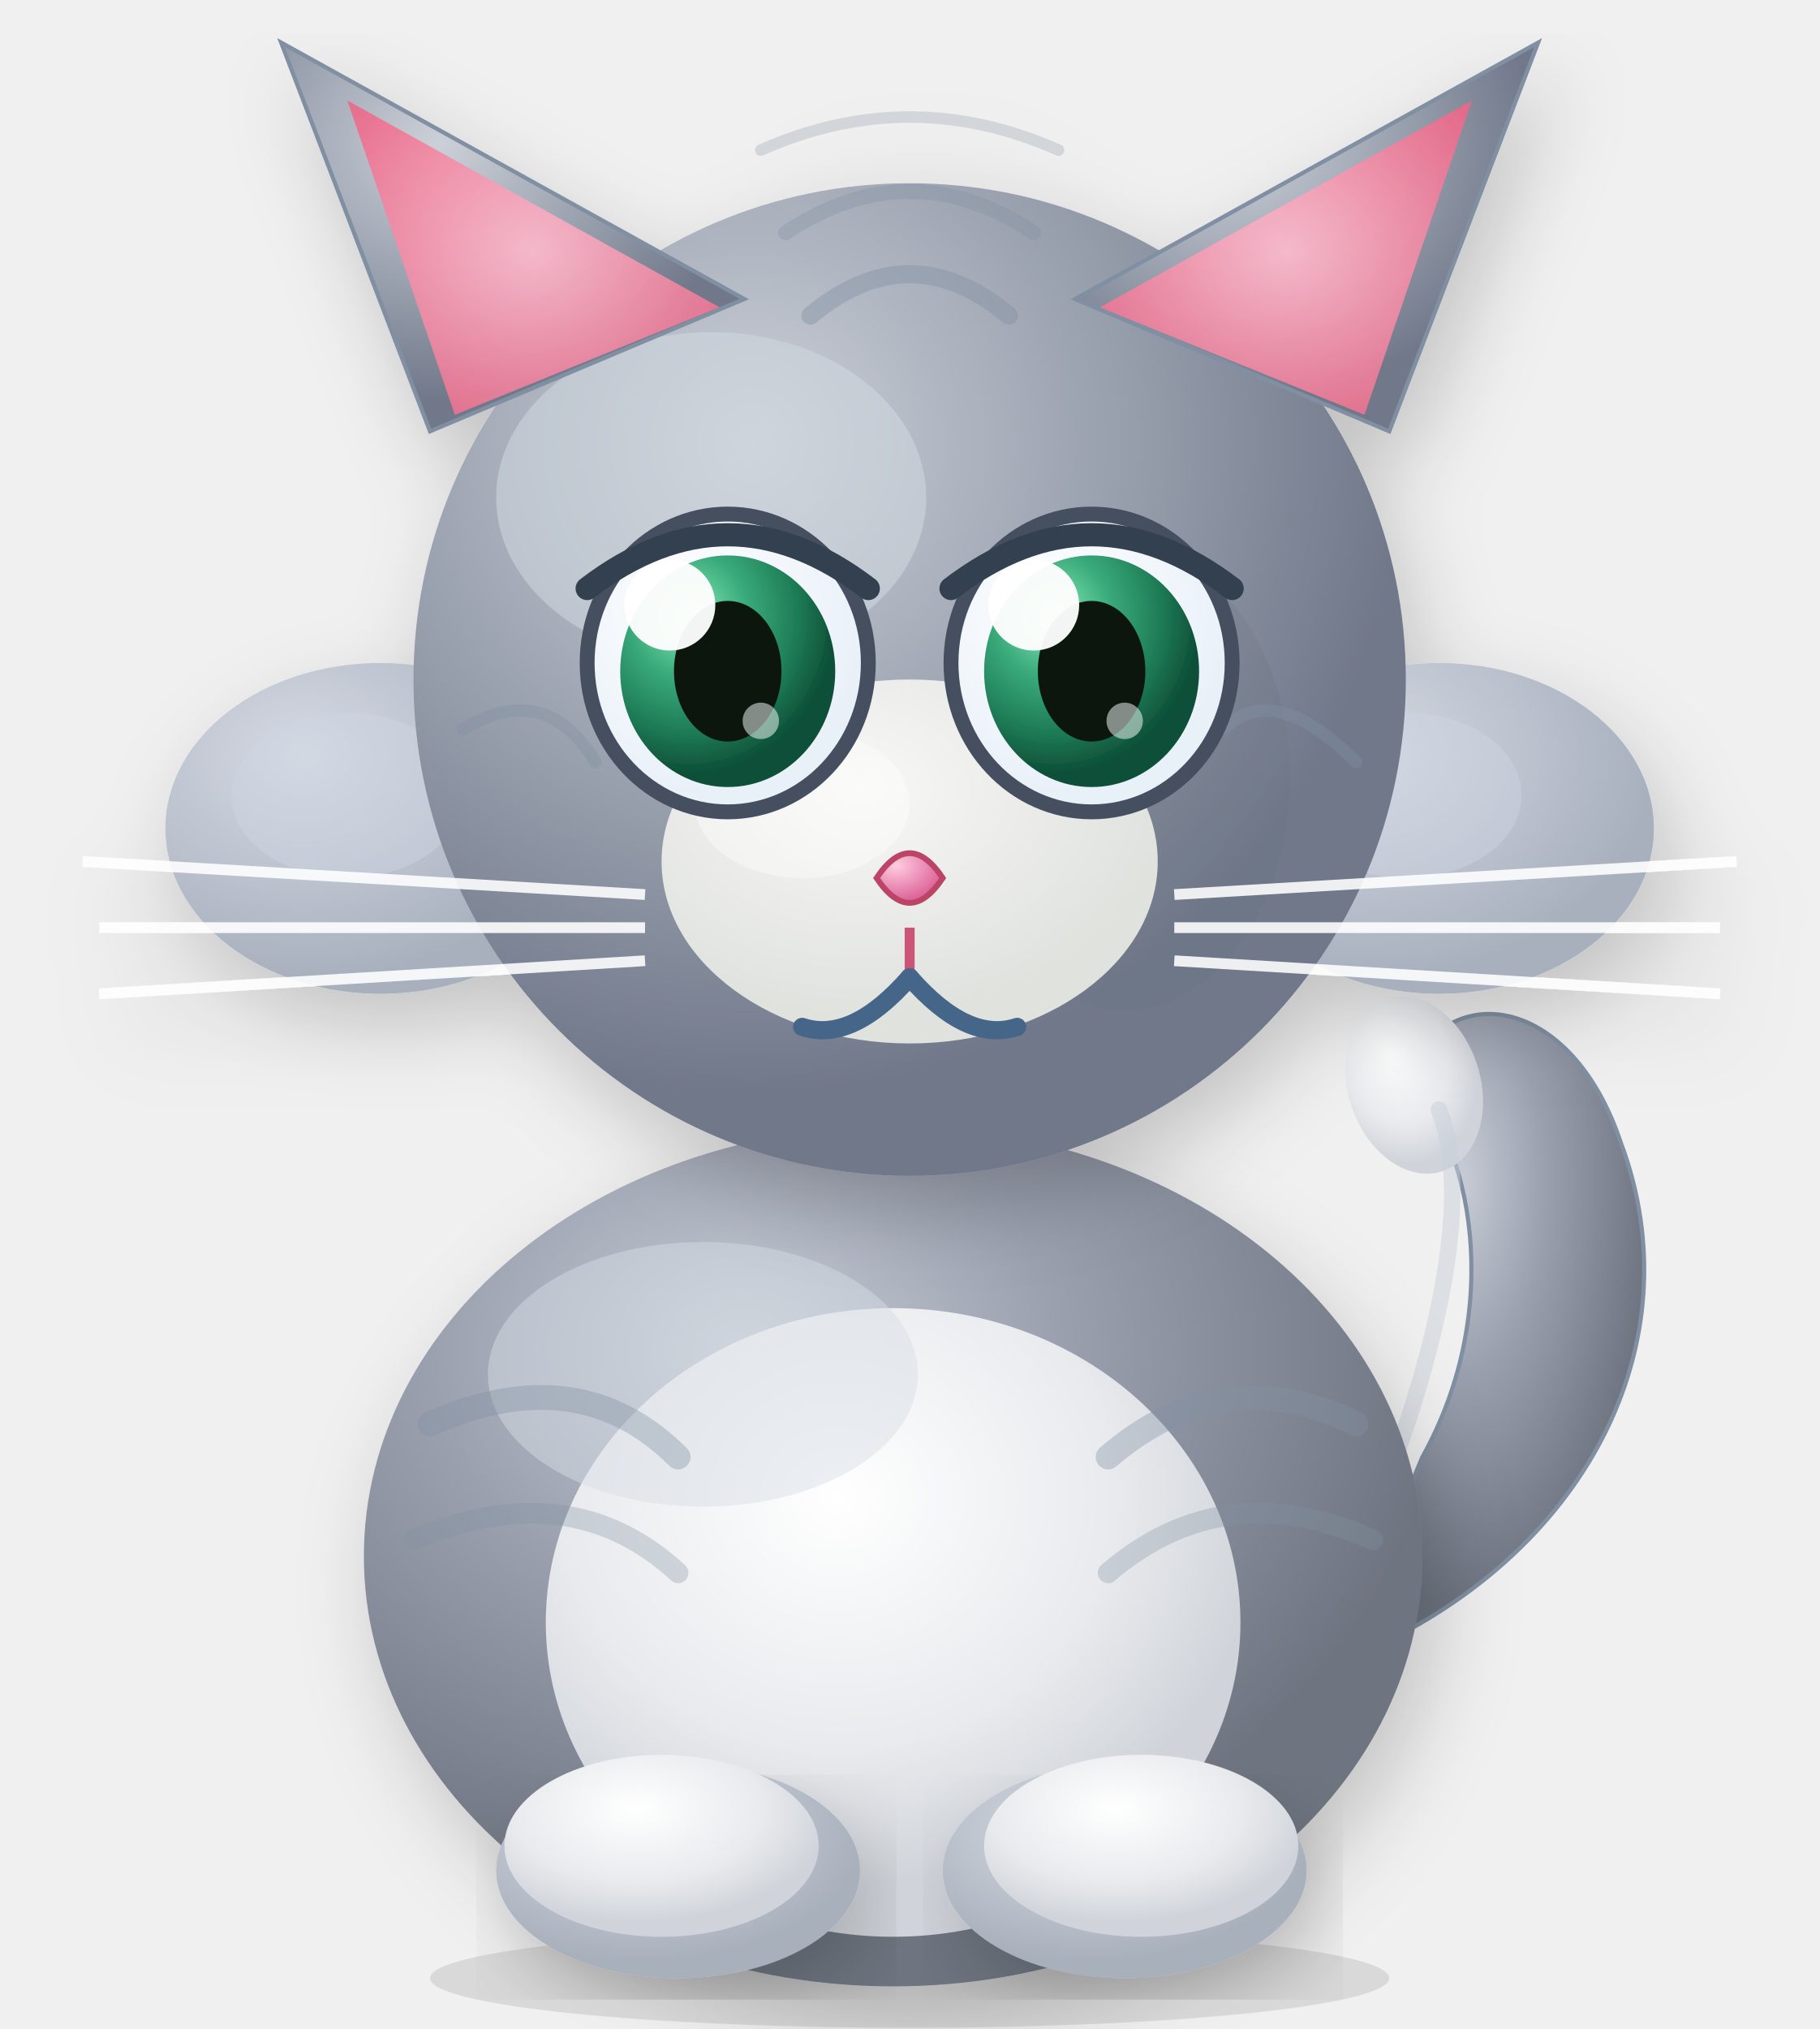
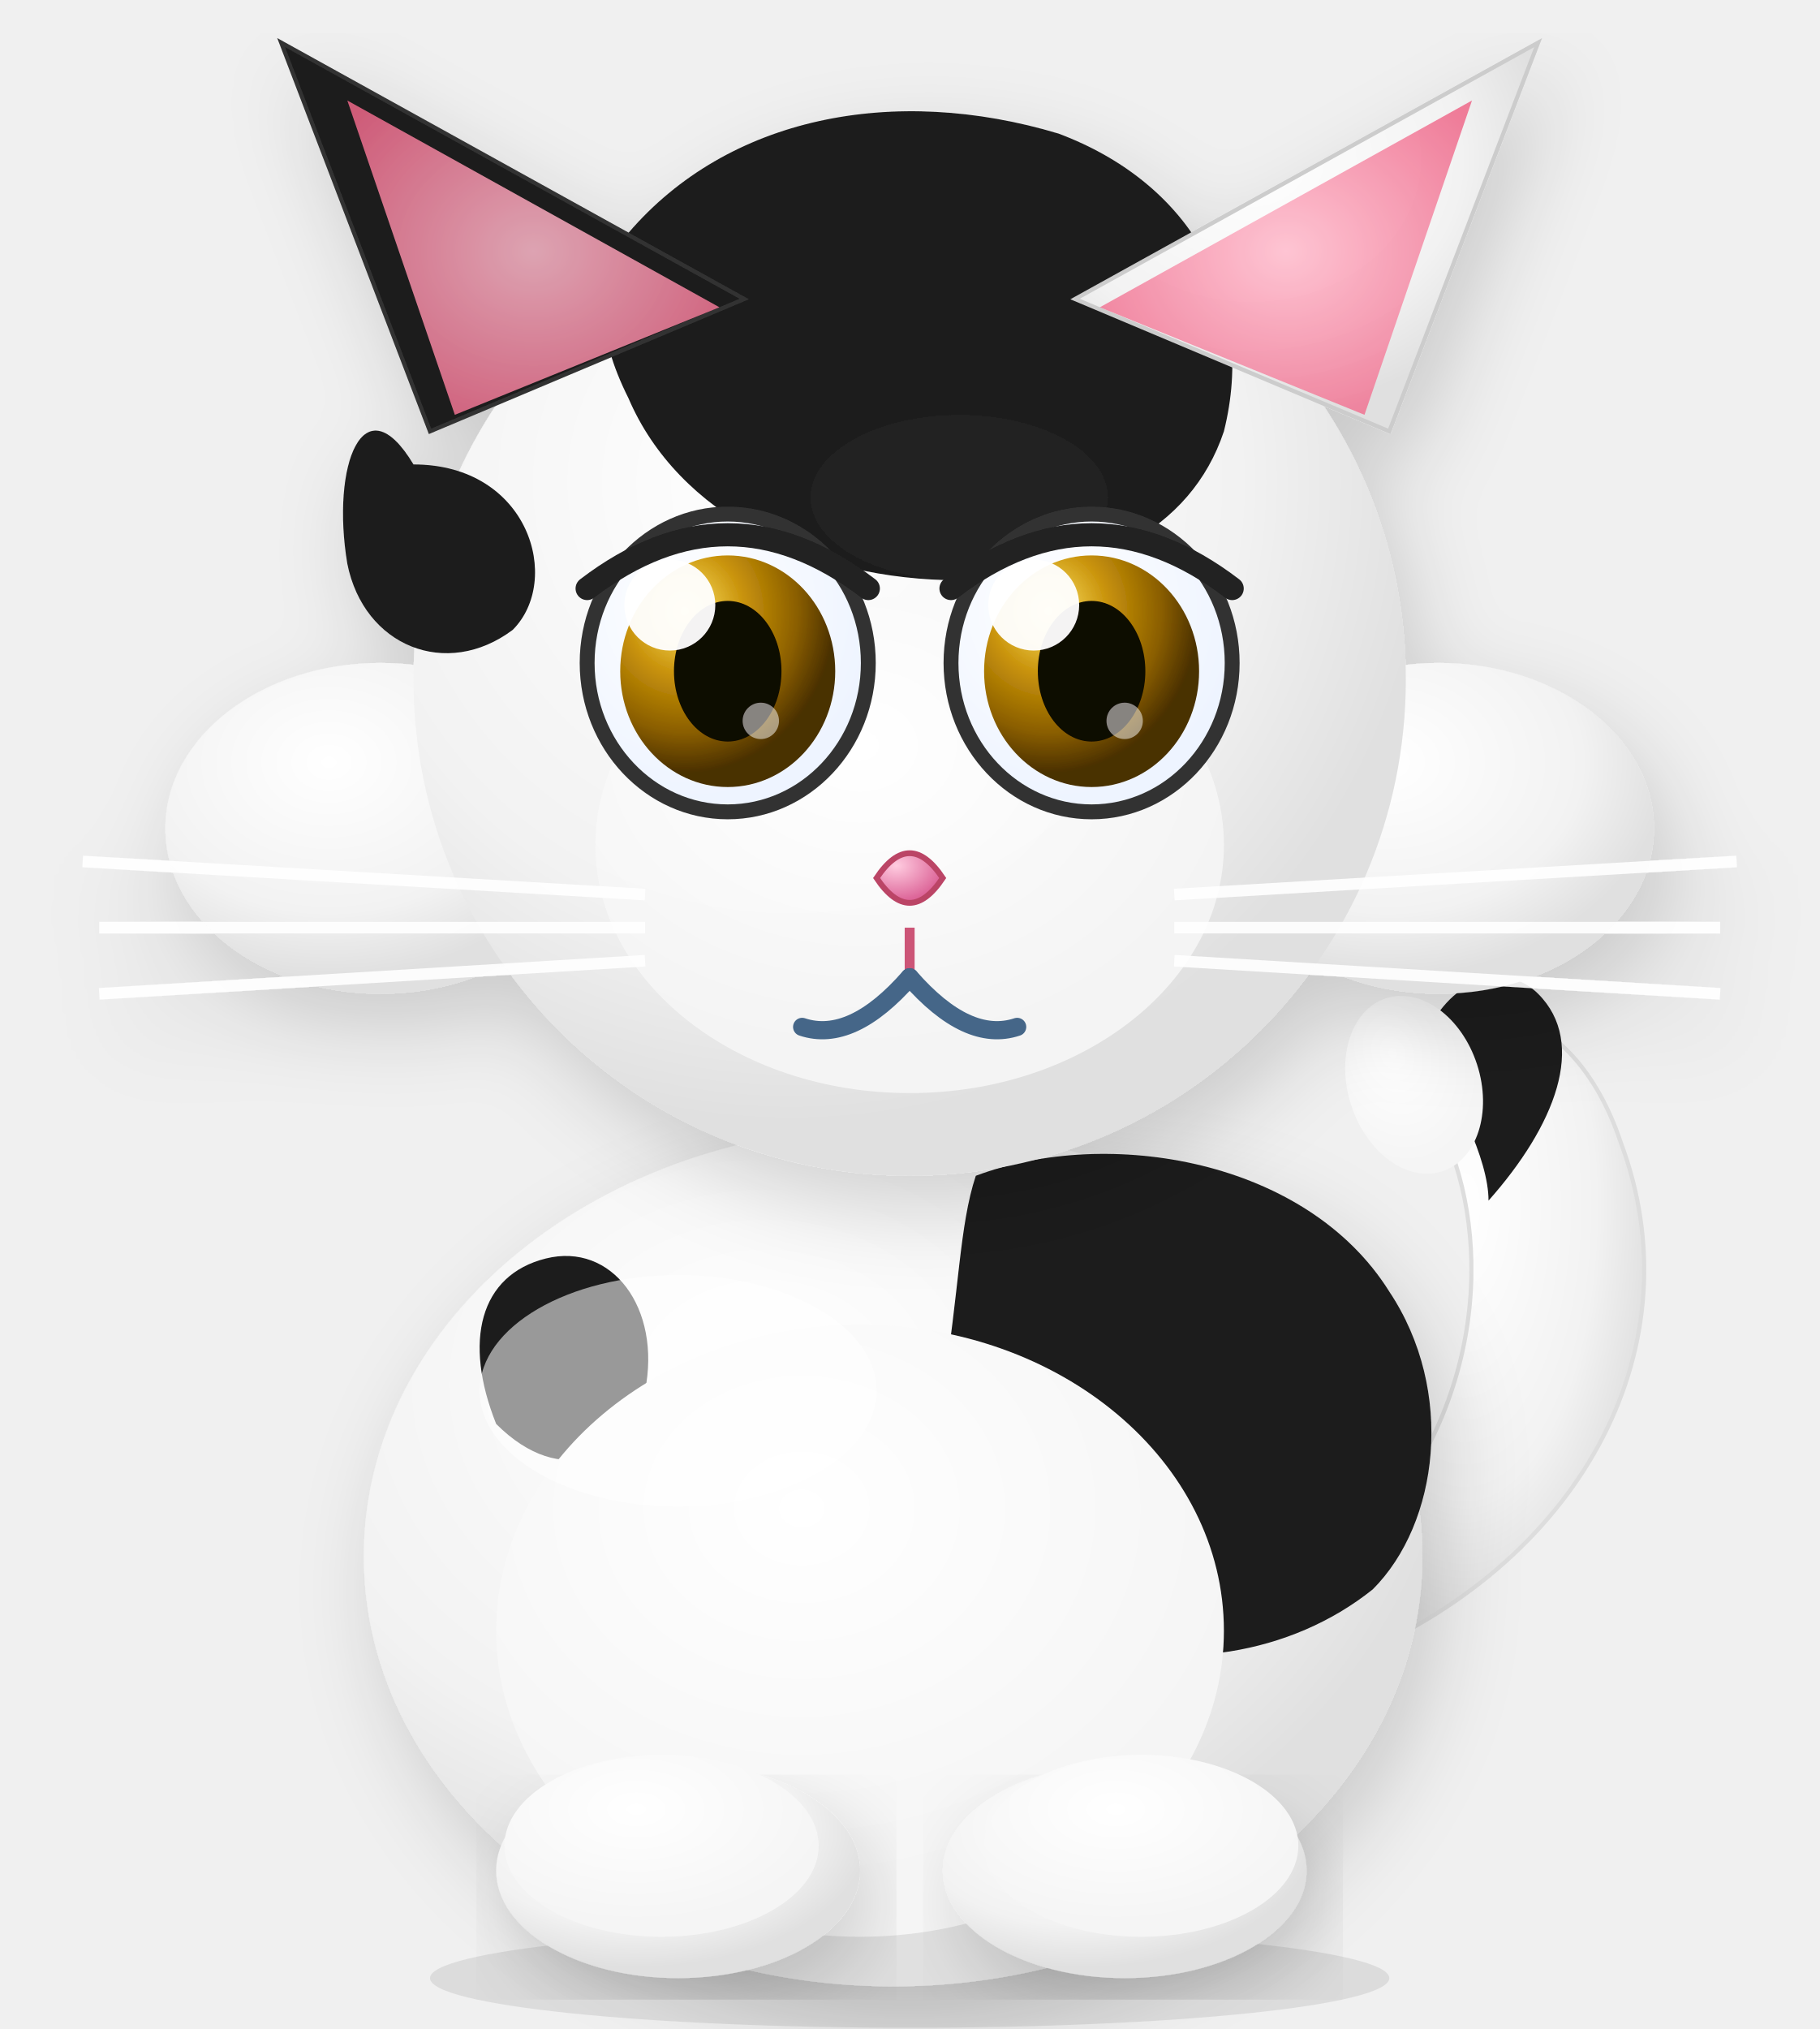
<svg xmlns="http://www.w3.org/2000/svg" viewBox="0 0 220 245" width="200" height="223">
  <defs>
    <style>
    .breathe { animation: breathe 3.5s ease-in-out infinite; transform-origin: 108px 188px; }
    .tail    { animation: tail-sw 2.8s ease-in-out infinite; transform-origin: 164px 200px; }
    .ear-l   { animation: ear-tw 5s ease-in-out infinite 0.8s; transform-origin: 58px 46px; }
    .ear-r   { animation: ear-tw 5s ease-in-out infinite 1.6s; transform-origin: 162px 46px; }
    .eye-l   { animation: blink  5s ease-in-out infinite; transform-origin: 88px 80px; }
    .eye-r   { animation: blink  5s ease-in-out infinite 0.1s; transform-origin: 132px 80px; }

    @keyframes breathe {
      0%,100% { transform: scaleY(1); }
      50%     { transform: scaleY(1.025); }
    }
    @keyframes tail-sw {
      0%,100% { transform: rotate(0deg); }
      50%     { transform: rotate(14deg); }
    }
    @keyframes ear-tw {
      0%,78%,100% { transform: rotate(0); }
      82% { transform: rotate(-11deg); }
      89% { transform: rotate(6deg); }
      95% { transform: rotate(-3deg); }
    }
    @keyframes blink {
      0%,88%,100% { transform: scaleY(1); }
      92%         { transform: scaleY(0.07); }
    }
  </style>
-     <radialGradient id="gHead" cx="34%" cy="26%" r="66%">
-       <stop offset="0%" stop-color="#ccd0d8" />
-       <stop offset="50%" stop-color="#9ea5b2" />
-       <stop offset="100%" stop-color="#70788a" />
-     </radialGradient>
-     <radialGradient id="gBody" cx="36%" cy="26%" r="66%">
-       <stop offset="0%" stop-color="#c8cdd6" />
-       <stop offset="45%" stop-color="#9aa0ae" />
-       <stop offset="100%" stop-color="#6e7480" />
+     <radialGradient id="gWhite" cx="38%" cy="30%" r="65%">
+       <stop offset="0%" stop-color="#ffffff" />
+       <stop offset="70%" stop-color="#f2f2f2" />
+       <stop offset="100%" stop-color="#e0e0e0" />
    </radialGradient>
    <radialGradient id="gBelly" cx="42%" cy="30%" r="62%">
      <stop offset="0%" stop-color="#ffffff" />
-       <stop offset="65%" stop-color="#e8eaed" />
-       <stop offset="100%" stop-color="#d0d4da" />
-     </radialGradient>
-     <radialGradient id="gCheek" cx="32%" cy="28%" r="68%">
-       <stop offset="0%" stop-color="#d5d9e2" />
-       <stop offset="100%" stop-color="#a8b0be" />
+       <stop offset="100%" stop-color="#f5f5f5" />
    </radialGradient>
    <radialGradient id="gEyeW" cx="38%" cy="32%" r="64%">
      <stop offset="0%" stop-color="#ffffff" />
-       <stop offset="100%" stop-color="#e8f0f8" />
+       <stop offset="100%" stop-color="#eef4ff" />
    </radialGradient>
-     <radialGradient id="gIris" cx="32%" cy="26%" r="68%">
-       <stop offset="0%" stop-color="#88eebb" />
-       <stop offset="40%" stop-color="#3aaa7a" />
-       <stop offset="75%" stop-color="#1d7a55" />
-       <stop offset="100%" stop-color="#0e5038" />
+     <radialGradient id="gIris" cx="30%" cy="24%" r="70%">
+       <stop offset="0%" stop-color="#ffe566" />
+       <stop offset="40%" stop-color="#c8920a" />
+       <stop offset="75%" stop-color="#8a5e00" />
+       <stop offset="100%" stop-color="#4a3000" />
    </radialGradient>
    <radialGradient id="gNose" cx="30%" cy="25%" r="70%">
      <stop offset="0%" stop-color="#ffcce0" />
      <stop offset="100%" stop-color="#dd6699" />
    </radialGradient>
    <radialGradient id="gInEar" cx="50%" cy="48%" r="65%">
      <stop offset="0%" stop-color="#ffbbcc" />
      <stop offset="100%" stop-color="#ee6688" />
    </radialGradient>
-     <radialGradient id="gPaw" cx="40%" cy="30%" r="62%">
-       <stop offset="0%" stop-color="#d8dde4" />
-       <stop offset="100%" stop-color="#a8b0bc" />
-     </radialGradient>
-     <radialGradient id="gMuzzle" cx="40%" cy="30%" r="62%">
-       <stop offset="0%" stop-color="#f8f8f6" />
-       <stop offset="100%" stop-color="#e0e2de" />
-     </radialGradient>
    <filter id="f3d">
-       <feDropShadow dx="2" dy="4" stdDeviation="5" flood-color="#00000030" />
+       <feDropShadow dx="2" dy="4" stdDeviation="5" flood-color="#00000028" />
+     </filter>
+     <filter id="fsoft">
+       <feGaussianBlur stdDeviation="1.5" result="blur" />
+       <feComposite in="SourceGraphic" in2="blur" operator="over" />
    </filter>
  </defs>
-   <ellipse cx="110" cy="239" rx="58" ry="6" fill="#00000018" />
+   <ellipse cx="110" cy="239" rx="58" ry="6" fill="#00000015" />
  <g class="tail">
-     <path d="M164 200 C192 188 205 162 196 138            C190 120 175 118 170 130            C178 138 182 158 172 176            C167 188 163 197 164 200Z" fill="url(#gBody)" stroke="#8090a2" stroke-width="0.5" />
+     <path d="M164 200 C192 188 205 162 196 138            C190 120 175 118 170 130            C178 138 182 158 172 176            C167 188 163 197 164 200Z" fill="url(#gWhite)" stroke="#ddd" stroke-width="0.5" />
+     <path d="M180 145 C188 136 192 126 186 120            C182 116 175 118 172 126            C176 132 180 140 180 145Z" fill="#1c1c1c" />
    <ellipse cx="171" cy="131" rx="8" ry="11" fill="url(#gBelly)" transform="rotate(-18,171,131)" />
-     <path d="M168 178 C174 162 178 144 174 134" fill="none" stroke="#c8d0da" stroke-width="2" opacity="0.5" stroke-linecap="round" />
  </g>
  <g class="breathe" filter="url(#f3d)">
-     <ellipse cx="108" cy="188" rx="64" ry="52" fill="url(#gBody)" />
-     <ellipse cx="108" cy="196" rx="42" ry="38" fill="url(#gBelly)" />
-     <ellipse cx="85" cy="166" rx="26" ry="16" fill="#d8dde6" opacity="0.48" />
-     <path d="M52 172 Q70 164 82 176" fill="none" stroke="#8090a2" stroke-width="3" opacity="0.38" stroke-linecap="round" />
-     <path d="M50 186 Q69 178 82 190" fill="none" stroke="#8090a2" stroke-width="2.5" opacity="0.32" stroke-linecap="round" />
-     <path d="M134 176 Q148 164 164 172" fill="none" stroke="#8090a2" stroke-width="3" opacity="0.38" stroke-linecap="round" />
-     <path d="M134 190 Q148 178 166 186" fill="none" stroke="#8090a2" stroke-width="2.5" opacity="0.32" stroke-linecap="round" />
+     <ellipse cx="108" cy="188" rx="64" ry="52" fill="url(#gWhite)" />
+     <path d="M118 142 C134 136 158 140 168 156            C176 168 174 184 166 192            C156 200 142 202 130 198            C118 194 112 182 114 168            C116 156 116 148 118 142Z" fill="#1c1c1c" />
+     <path d="M60 172 C56 162 58 154 66 152            C74 150 80 158 78 168            C76 176 68 180 60 172Z" fill="#1c1c1c" />
+     <ellipse cx="104" cy="197" rx="44" ry="37" fill="url(#gBelly)" />
+     <ellipse cx="82" cy="168" rx="24" ry="14" fill="white" opacity="0.55" />
  </g>
-   <ellipse cx="82" cy="226" rx="22" ry="13" fill="url(#gPaw)" filter="url(#f3d)" />
+   <ellipse cx="82" cy="226" rx="22" ry="13" fill="url(#gWhite)" filter="url(#f3d)" />
  <ellipse cx="80" cy="223" rx="19" ry="11" fill="url(#gBelly)" />
-   <ellipse cx="136" cy="226" rx="22" ry="13" fill="url(#gPaw)" filter="url(#f3d)" />
+   <ellipse cx="136" cy="226" rx="22" ry="13" fill="url(#gWhite)" filter="url(#f3d)" />
  <ellipse cx="138" cy="223" rx="19" ry="11" fill="url(#gBelly)" />
  <g filter="url(#f3d)">
-     <ellipse cx="46" cy="100" rx="26" ry="20" fill="url(#gCheek)" />
-     <ellipse cx="174" cy="100" rx="26" ry="20" fill="url(#gCheek)" />
-     <ellipse cx="42" cy="96" rx="14" ry="10" fill="#d0d8e4" opacity="0.4" />
-     <ellipse cx="170" cy="96" rx="14" ry="10" fill="#d0d8e4" opacity="0.4" />
-     <circle cx="110" cy="82" r="60" fill="url(#gHead)" />
-     <ellipse cx="86" cy="60" rx="26" ry="20" fill="#d0d8e0" opacity="0.55" />
-     <ellipse cx="136" cy="94" rx="20" ry="28" fill="#6a7480" opacity="0.22" />
+     <ellipse cx="46" cy="100" rx="26" ry="20" fill="url(#gWhite)" />
+     <ellipse cx="174" cy="100" rx="26" ry="20" fill="url(#gWhite)" />
+     <circle cx="110" cy="82" r="60" fill="url(#gWhite)" />
+     <path d="M76 28 C88 14 108 10 128 16            C144 22 152 36 148 52            C144 64 132 70 116 70            C98 70 82 62 76 48            C72 40 72 34 76 28Z" fill="#1c1c1c" />
+     <path d="M50 56 C44 46 40 56 42 68            C44 78 54 82 62 76            C68 70 64 56 50 56Z" fill="#1c1c1c" />
    <g class="ear-l">
-       <path d="M52 52 L34 5 L90 36 Z" fill="url(#gHead)" stroke="#8090a2" stroke-width="0.5" />
-       <path d="M55 50 L42 12 L87 37 Z" fill="url(#gInEar)" opacity="0.88" />
+       <path d="M52 52 L34 5 L90 36 Z" fill="#1c1c1c" stroke="#333" stroke-width="0.5" />
+       <path d="M55 50 L42 12 L87 37 Z" fill="url(#gInEar)" opacity="0.85" />
    </g>
    <g class="ear-r">
-       <path d="M168 52 L186 5 L130 36 Z" fill="url(#gHead)" stroke="#8090a2" stroke-width="0.5" />
-       <path d="M165 50 L178 12 L133 37 Z" fill="url(#gInEar)" opacity="0.88" />
+       <path d="M168 52 L186 5 L130 36 Z" fill="url(#gWhite)" stroke="#ccc" stroke-width="0.5" />
+       <path d="M165 50 L178 12 L133 37 Z" fill="url(#gInEar)" opacity="0.85" />
    </g>
-     <path d="M98 38 Q110 28 122 38" fill="none" stroke="#8090a2" stroke-width="2.2" opacity="0.42" stroke-linecap="round" />
-     <path d="M95 28 Q110 18 125 28" fill="none" stroke="#8090a2" stroke-width="1.8" opacity="0.34" stroke-linecap="round" />
-     <path d="M92 18 Q110 10 128 18" fill="none" stroke="#8090a2" stroke-width="1.4" opacity="0.26" stroke-linecap="round" />
-     <path d="M56 88 Q66 82 72 92" fill="none" stroke="#8090a2" stroke-width="1.5" opacity="0.38" stroke-linecap="round" />
-     <path d="M148 88 Q154 82 164 92" fill="none" stroke="#8090a2" stroke-width="1.5" opacity="0.38" stroke-linecap="round" />
-     <ellipse cx="110" cy="104" rx="30" ry="22" fill="url(#gMuzzle)" />
-     <ellipse cx="97" cy="97" rx="13" ry="9" fill="white" opacity="0.38" />
+     <ellipse cx="110" cy="102" rx="38" ry="30" fill="url(#gBelly)" opacity="0.96" />
+     <ellipse cx="116" cy="60" rx="18" ry="10" fill="#3a3a3a" opacity="0.18" />
    <g class="eye-l">
-       <ellipse cx="88" cy="80" rx="17" ry="18" fill="url(#gEyeW)" stroke="#aab0bc" stroke-width="1" />
+       <ellipse cx="88" cy="80" rx="17" ry="18" fill="url(#gEyeW)" stroke="#888" stroke-width="1" />
      <ellipse cx="88" cy="81" rx="13" ry="14" fill="url(#gIris)" />
-       <ellipse cx="88" cy="81" rx="6.5" ry="8.5" fill="#081810" />
+       <ellipse cx="88" cy="81" rx="6.5" ry="8.5" fill="#0e0800" />
      <circle cx="81" cy="73" r="5.5" fill="white" opacity="0.95" />
      <circle cx="92" cy="87" r="2.2" fill="white" opacity="0.5" />
-       <ellipse cx="88" cy="80" rx="17" ry="18" fill="none" stroke="#445060" stroke-width="1.8" />
-       <path d="M71 71 Q88 58 105 71" fill="none" stroke="#334050" stroke-width="2.8" stroke-linecap="round" />
+       <ellipse cx="88" cy="80" rx="17" ry="18" fill="none" stroke="#333" stroke-width="1.8" />
+       <path d="M71 71 Q88 58 105 71" fill="none" stroke="#222" stroke-width="2.8" stroke-linecap="round" />
    </g>
    <g class="eye-r">
-       <ellipse cx="132" cy="80" rx="17" ry="18" fill="url(#gEyeW)" stroke="#aab0bc" stroke-width="1" />
+       <ellipse cx="132" cy="80" rx="17" ry="18" fill="url(#gEyeW)" stroke="#888" stroke-width="1" />
      <ellipse cx="132" cy="81" rx="13" ry="14" fill="url(#gIris)" />
-       <ellipse cx="132" cy="81" rx="6.5" ry="8.5" fill="#081810" />
+       <ellipse cx="132" cy="81" rx="6.5" ry="8.5" fill="#0e0800" />
      <circle cx="125" cy="73" r="5.5" fill="white" opacity="0.95" />
      <circle cx="136" cy="87" r="2.2" fill="white" opacity="0.5" />
-       <ellipse cx="132" cy="80" rx="17" ry="18" fill="none" stroke="#445060" stroke-width="1.8" />
-       <path d="M115 71 Q132 58 149 71" fill="none" stroke="#334050" stroke-width="2.8" stroke-linecap="round" />
+       <ellipse cx="132" cy="80" rx="17" ry="18" fill="none" stroke="#333" stroke-width="1.8" />
+       <path d="M115 71 Q132 58 149 71" fill="none" stroke="#222" stroke-width="2.8" stroke-linecap="round" />
    </g>
    <path d="M106 106 Q110 100 114 106 Q110 112 106 106Z" fill="url(#gNose)" stroke="#bb4466" stroke-width="0.7" />
    <line x1="110" y1="112" x2="110" y2="118" stroke="#cc5577" stroke-width="1.2" />
    <path d="M110 118 Q103 126 97 124" fill="none" stroke="#446688" stroke-width="2.2" stroke-linecap="round" />
    <path d="M110 118 Q117 126 123 124" fill="none" stroke="#446688" stroke-width="2.2" stroke-linecap="round" />
-     <line x1="10" y1="104" x2="78" y2="108" stroke="white" stroke-width="1.3" opacity="0.88" />
-     <line x1="12" y1="112" x2="78" y2="112" stroke="white" stroke-width="1.3" opacity="0.88" />
-     <line x1="12" y1="120" x2="78" y2="116" stroke="white" stroke-width="1.3" opacity="0.88" />
-     <line x1="142" y1="108" x2="210" y2="104" stroke="white" stroke-width="1.3" opacity="0.88" />
-     <line x1="142" y1="112" x2="208" y2="112" stroke="white" stroke-width="1.3" opacity="0.88" />
-     <line x1="142" y1="116" x2="208" y2="120" stroke="white" stroke-width="1.3" opacity="0.88" />
+     <line x1="10" y1="104" x2="78" y2="108" stroke="white" stroke-width="1.4" opacity="0.9" />
+     <line x1="12" y1="112" x2="78" y2="112" stroke="white" stroke-width="1.4" opacity="0.9" />
+     <line x1="12" y1="120" x2="78" y2="116" stroke="white" stroke-width="1.4" opacity="0.9" />
+     <line x1="142" y1="108" x2="210" y2="104" stroke="white" stroke-width="1.4" opacity="0.9" />
+     <line x1="142" y1="112" x2="208" y2="112" stroke="white" stroke-width="1.4" opacity="0.9" />
+     <line x1="142" y1="116" x2="208" y2="120" stroke="white" stroke-width="1.4" opacity="0.9" />
  </g>
</svg>
